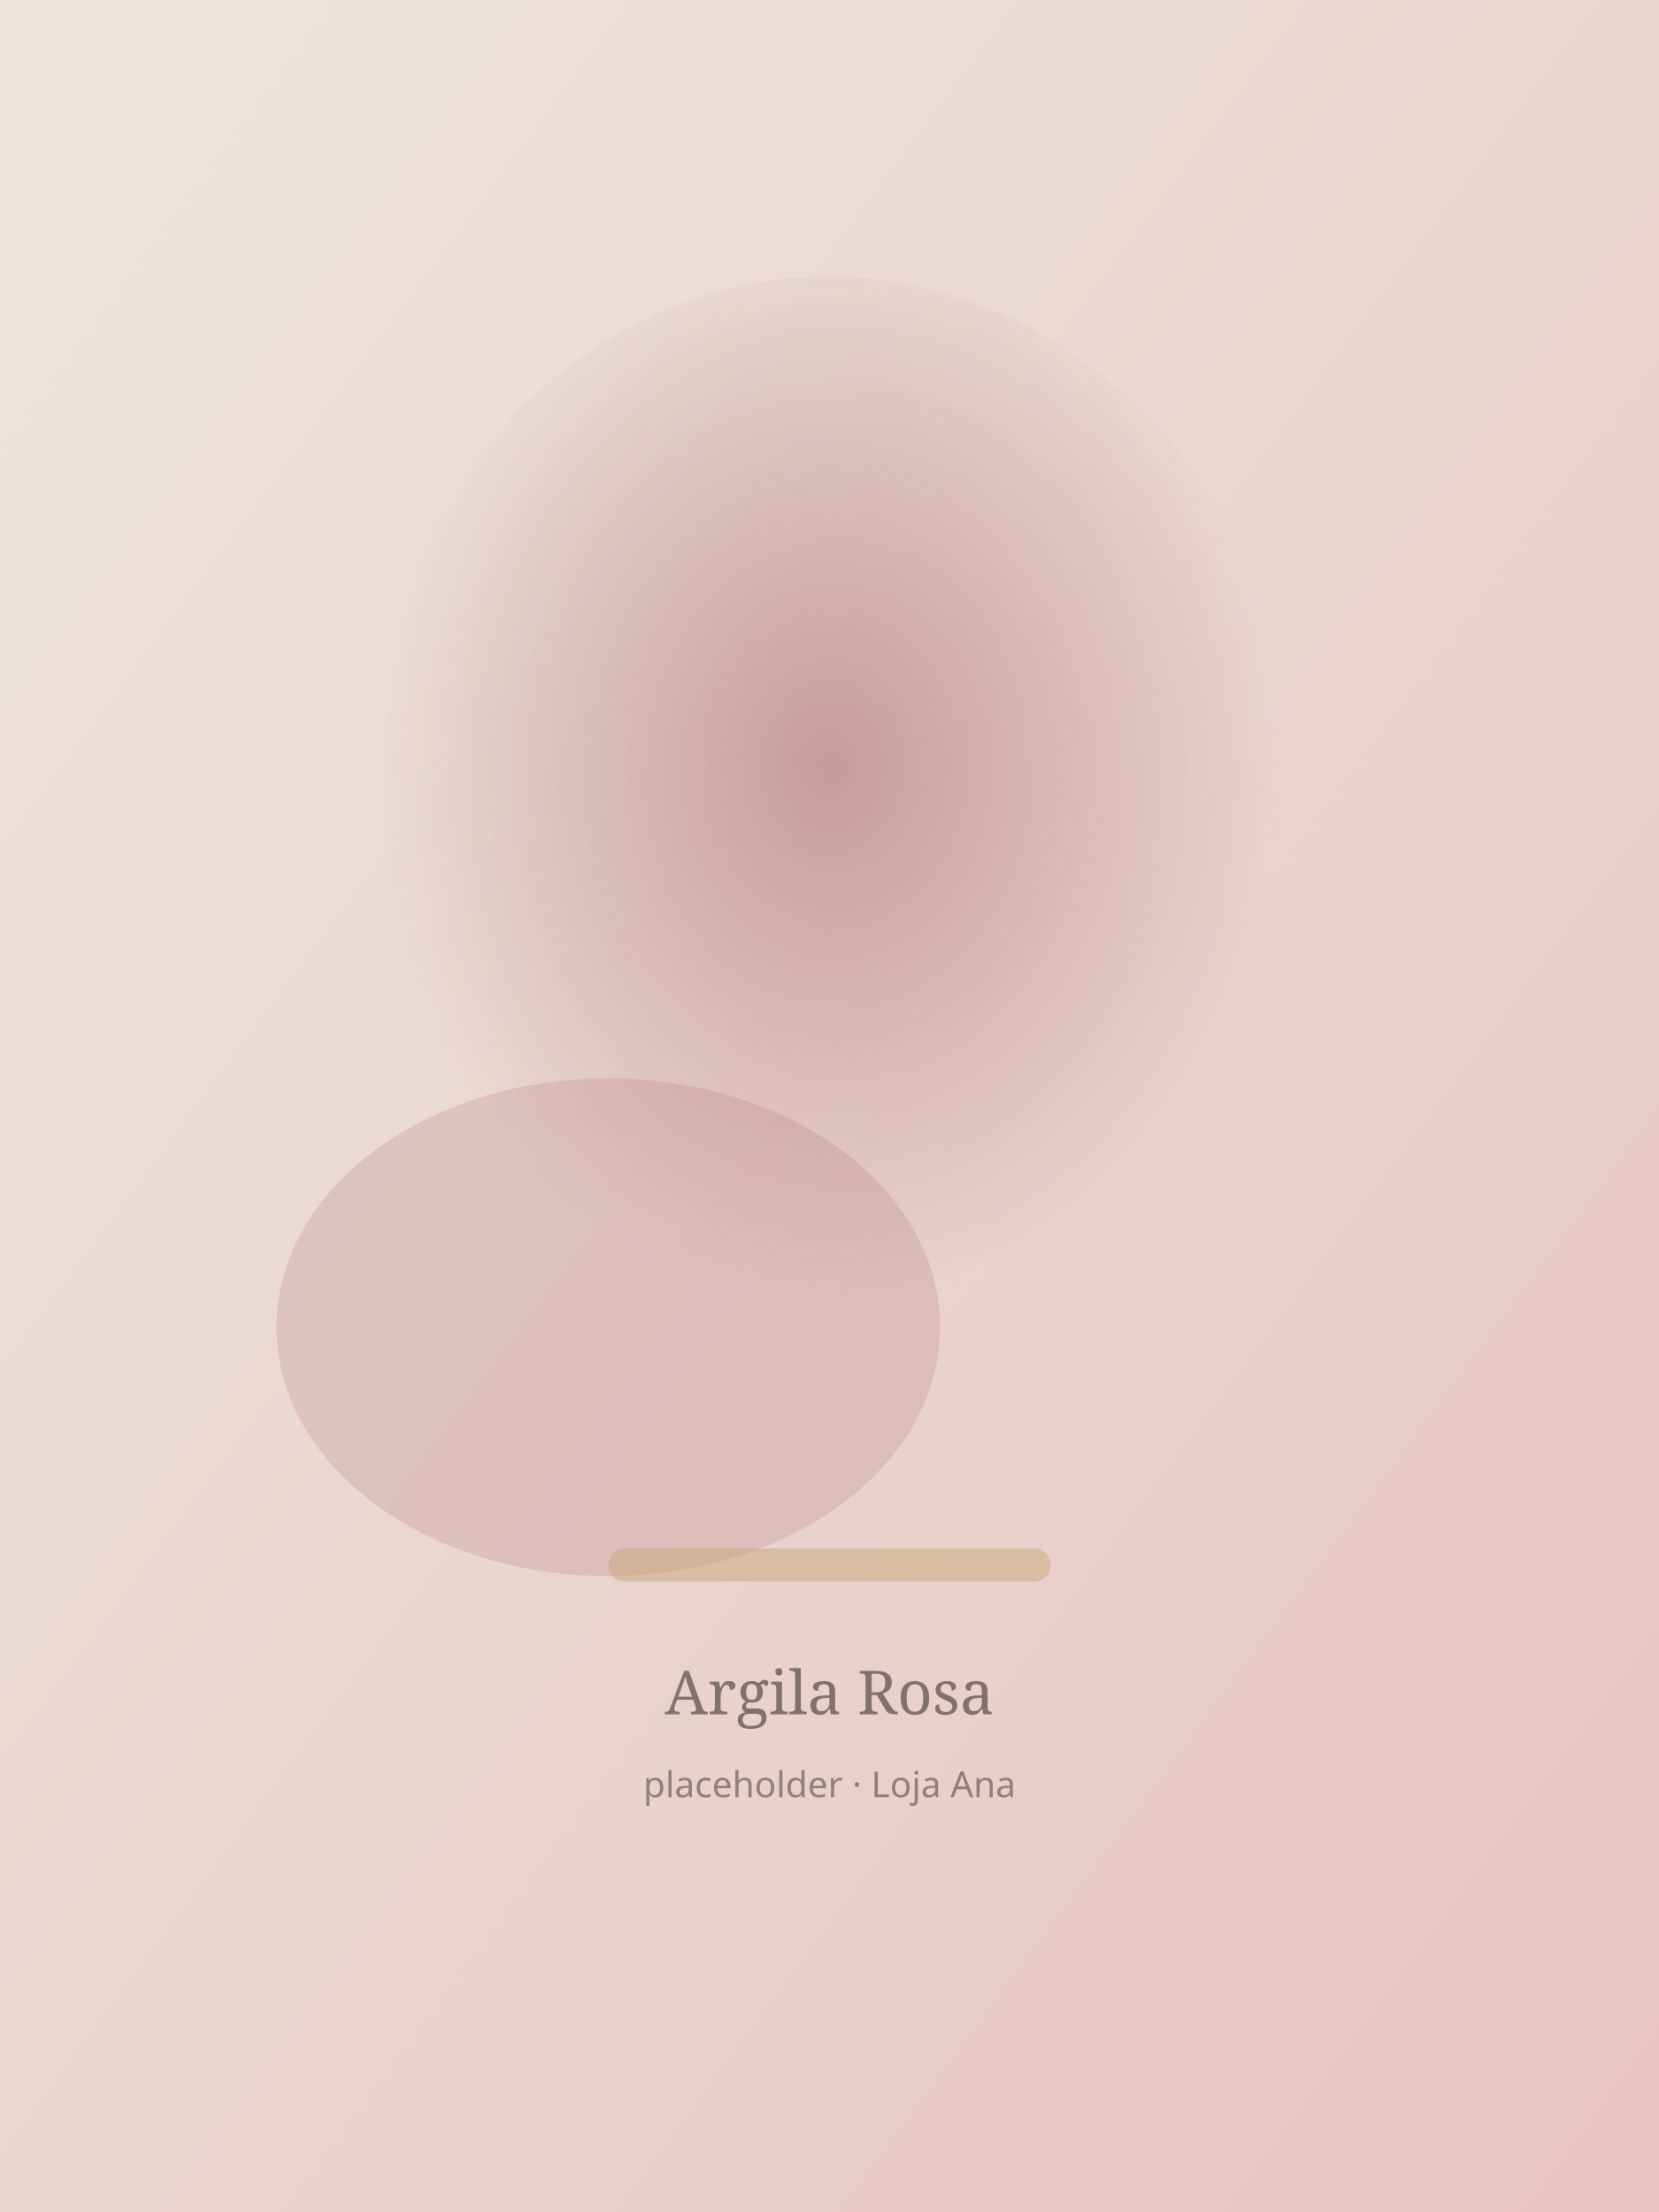
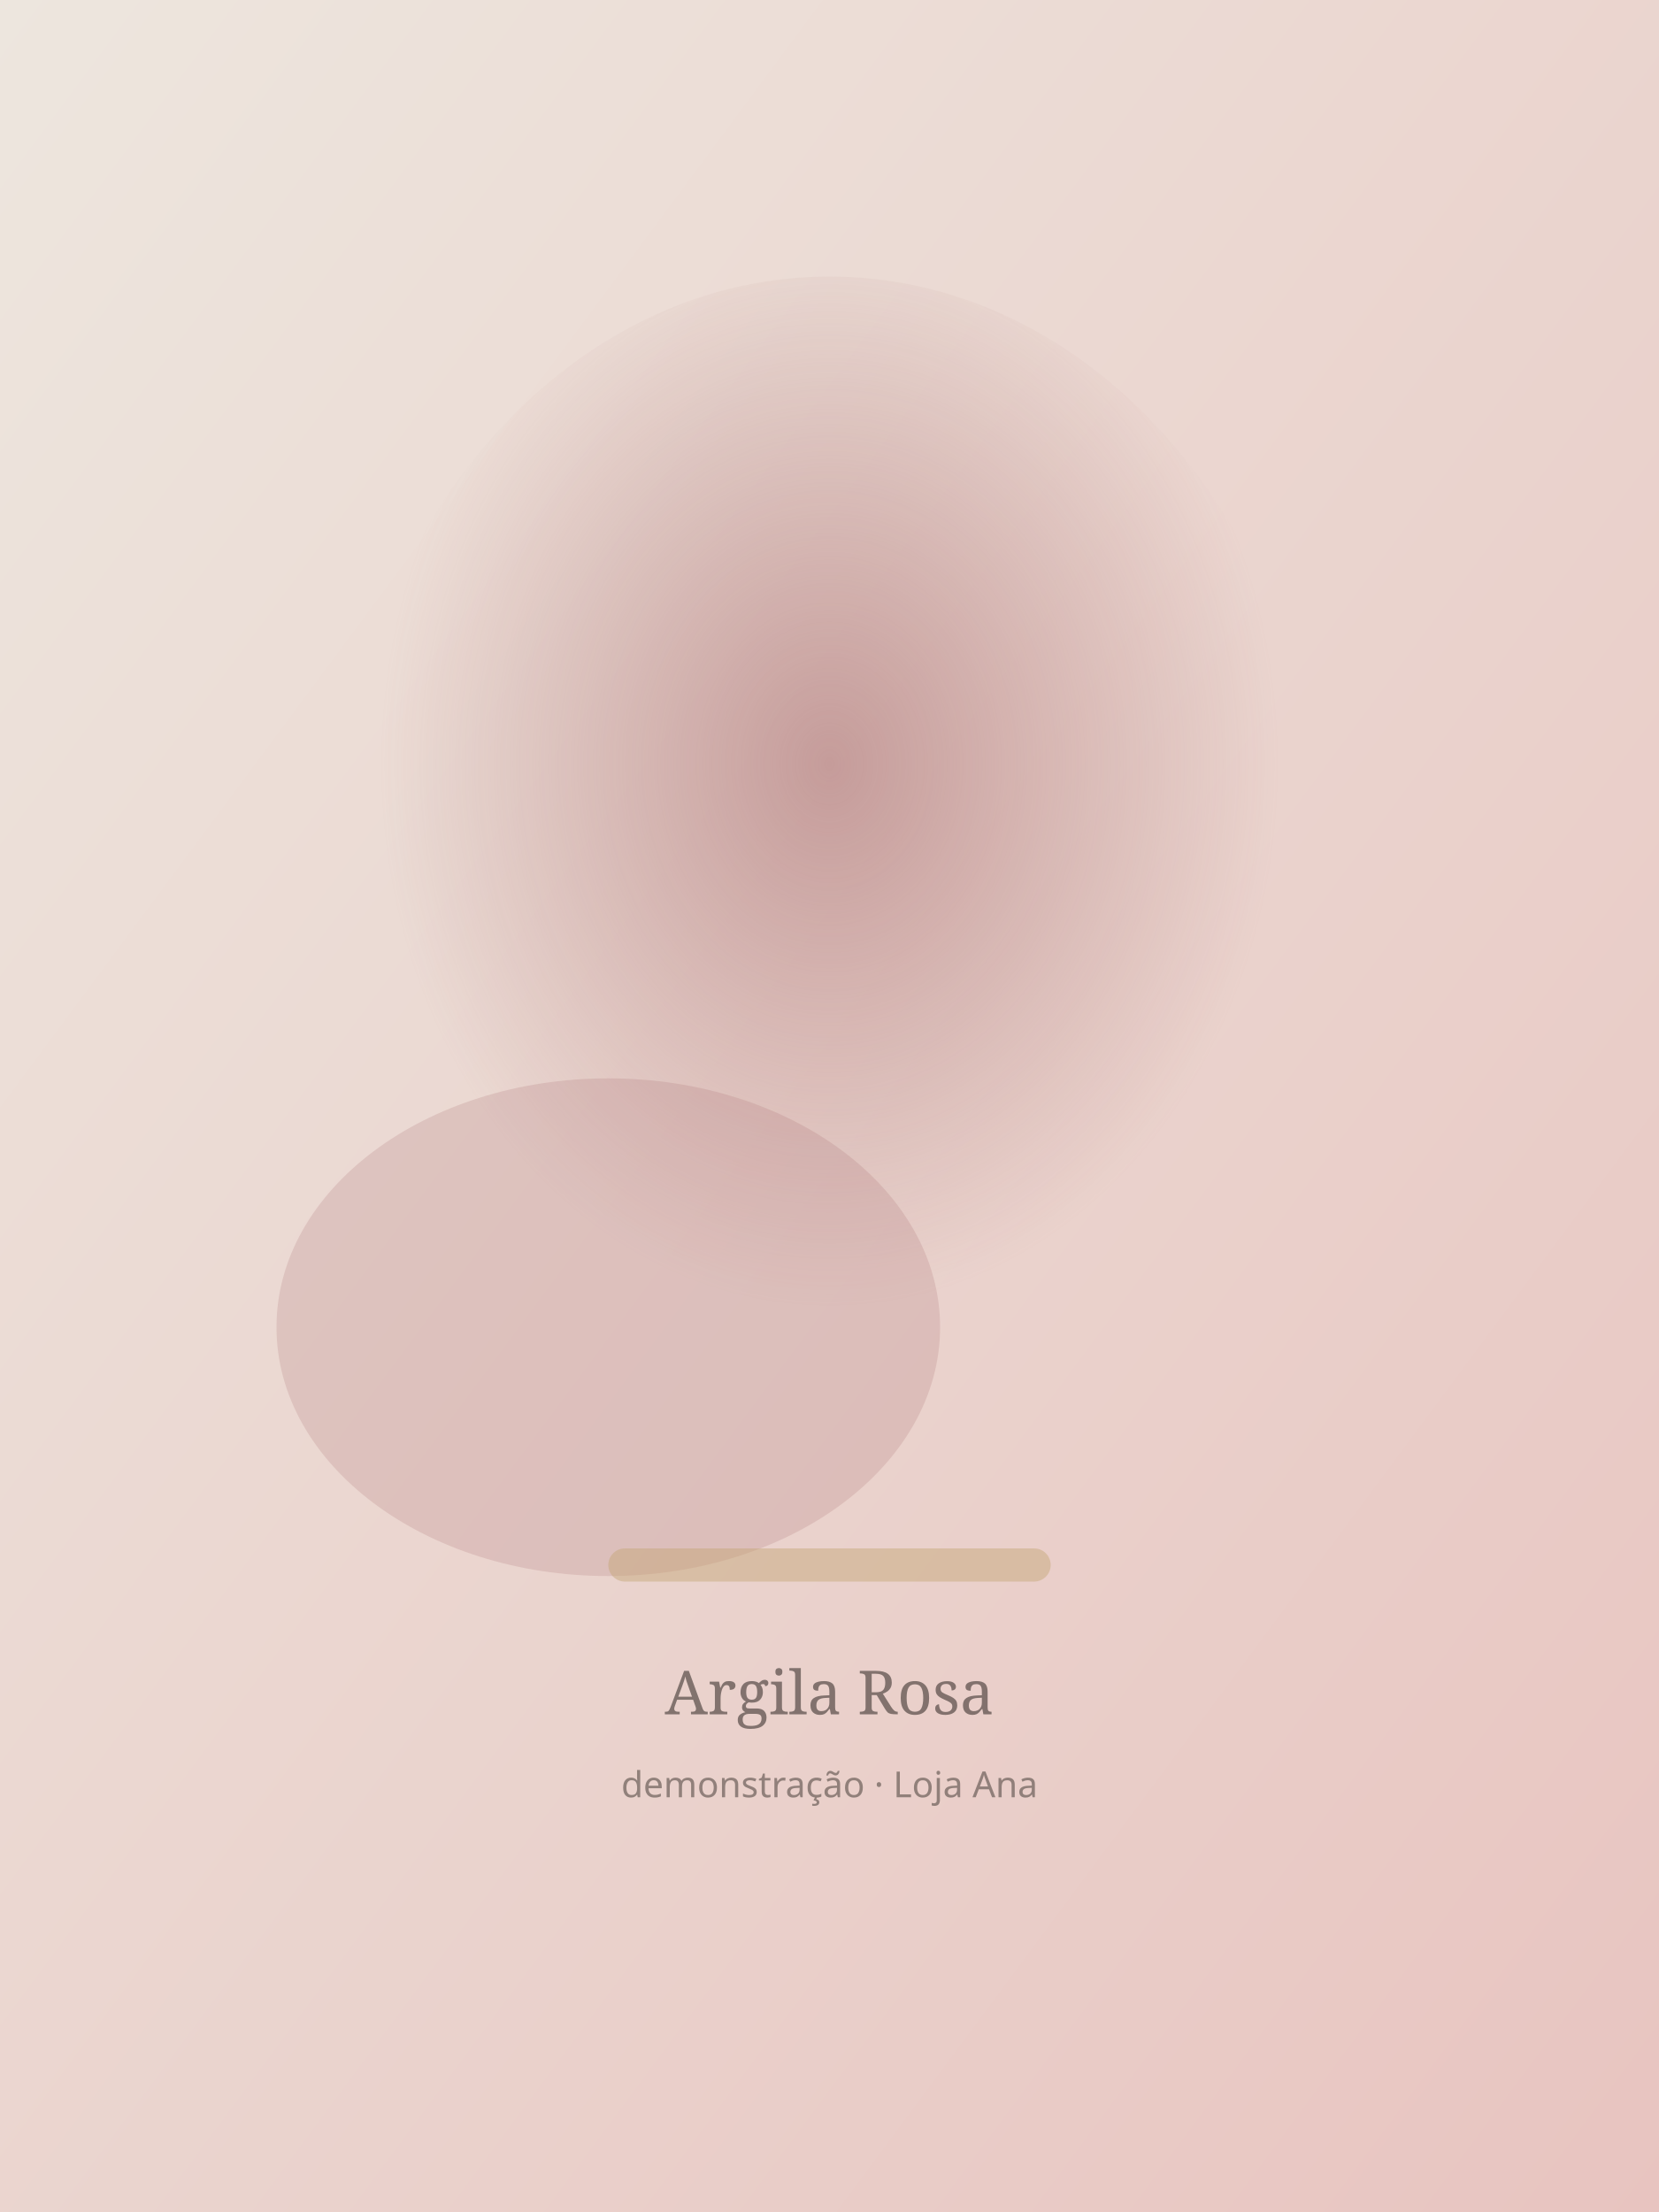
<svg xmlns="http://www.w3.org/2000/svg" width="600" height="800" viewBox="0 0 600 800" role="img" aria-label="Argila Rosa">
  <defs>
    <linearGradient id="bg" x1="0" y1="0" x2="1" y2="1">
      <stop offset="0%" stop-color="#EDE6DE" />
      <stop offset="100%" stop-color="#E8C4C0" />
    </linearGradient>
    <radialGradient id="blob" cx="50%" cy="40%" r="45%">
      <stop offset="0%" stop-color="#A66B6D" stop-opacity="0.55" />
      <stop offset="100%" stop-color="#A66B6D" stop-opacity="0" />
    </radialGradient>
  </defs>
  <rect width="600" height="800" fill="url(#bg)" />
  <ellipse cx="300" cy="320" rx="180" ry="220" fill="url(#blob)" />
  <ellipse cx="220" cy="480" rx="120" ry="90" fill="#A66B6D" opacity="0.2" />
  <rect x="220" y="560" width="160" height="12" rx="6" fill="#C4A574" opacity="0.45" />
  <text x="300" y="620" text-anchor="middle" font-family="Georgia, serif" font-size="22" fill="#2C2421" opacity="0.55">Argila Rosa</text>
-   <text x="300" y="650" text-anchor="middle" font-family="system-ui,sans-serif" font-size="13" fill="#6B5E58" opacity="0.7">placeholder · Loja Ana</text>
+   <text x="300" y="650" text-anchor="middle" font-family="system-ui,sans-serif" font-size="13" fill="#6B5E58" opacity="0.7">demonstração · Loja Ana</text>
</svg>
